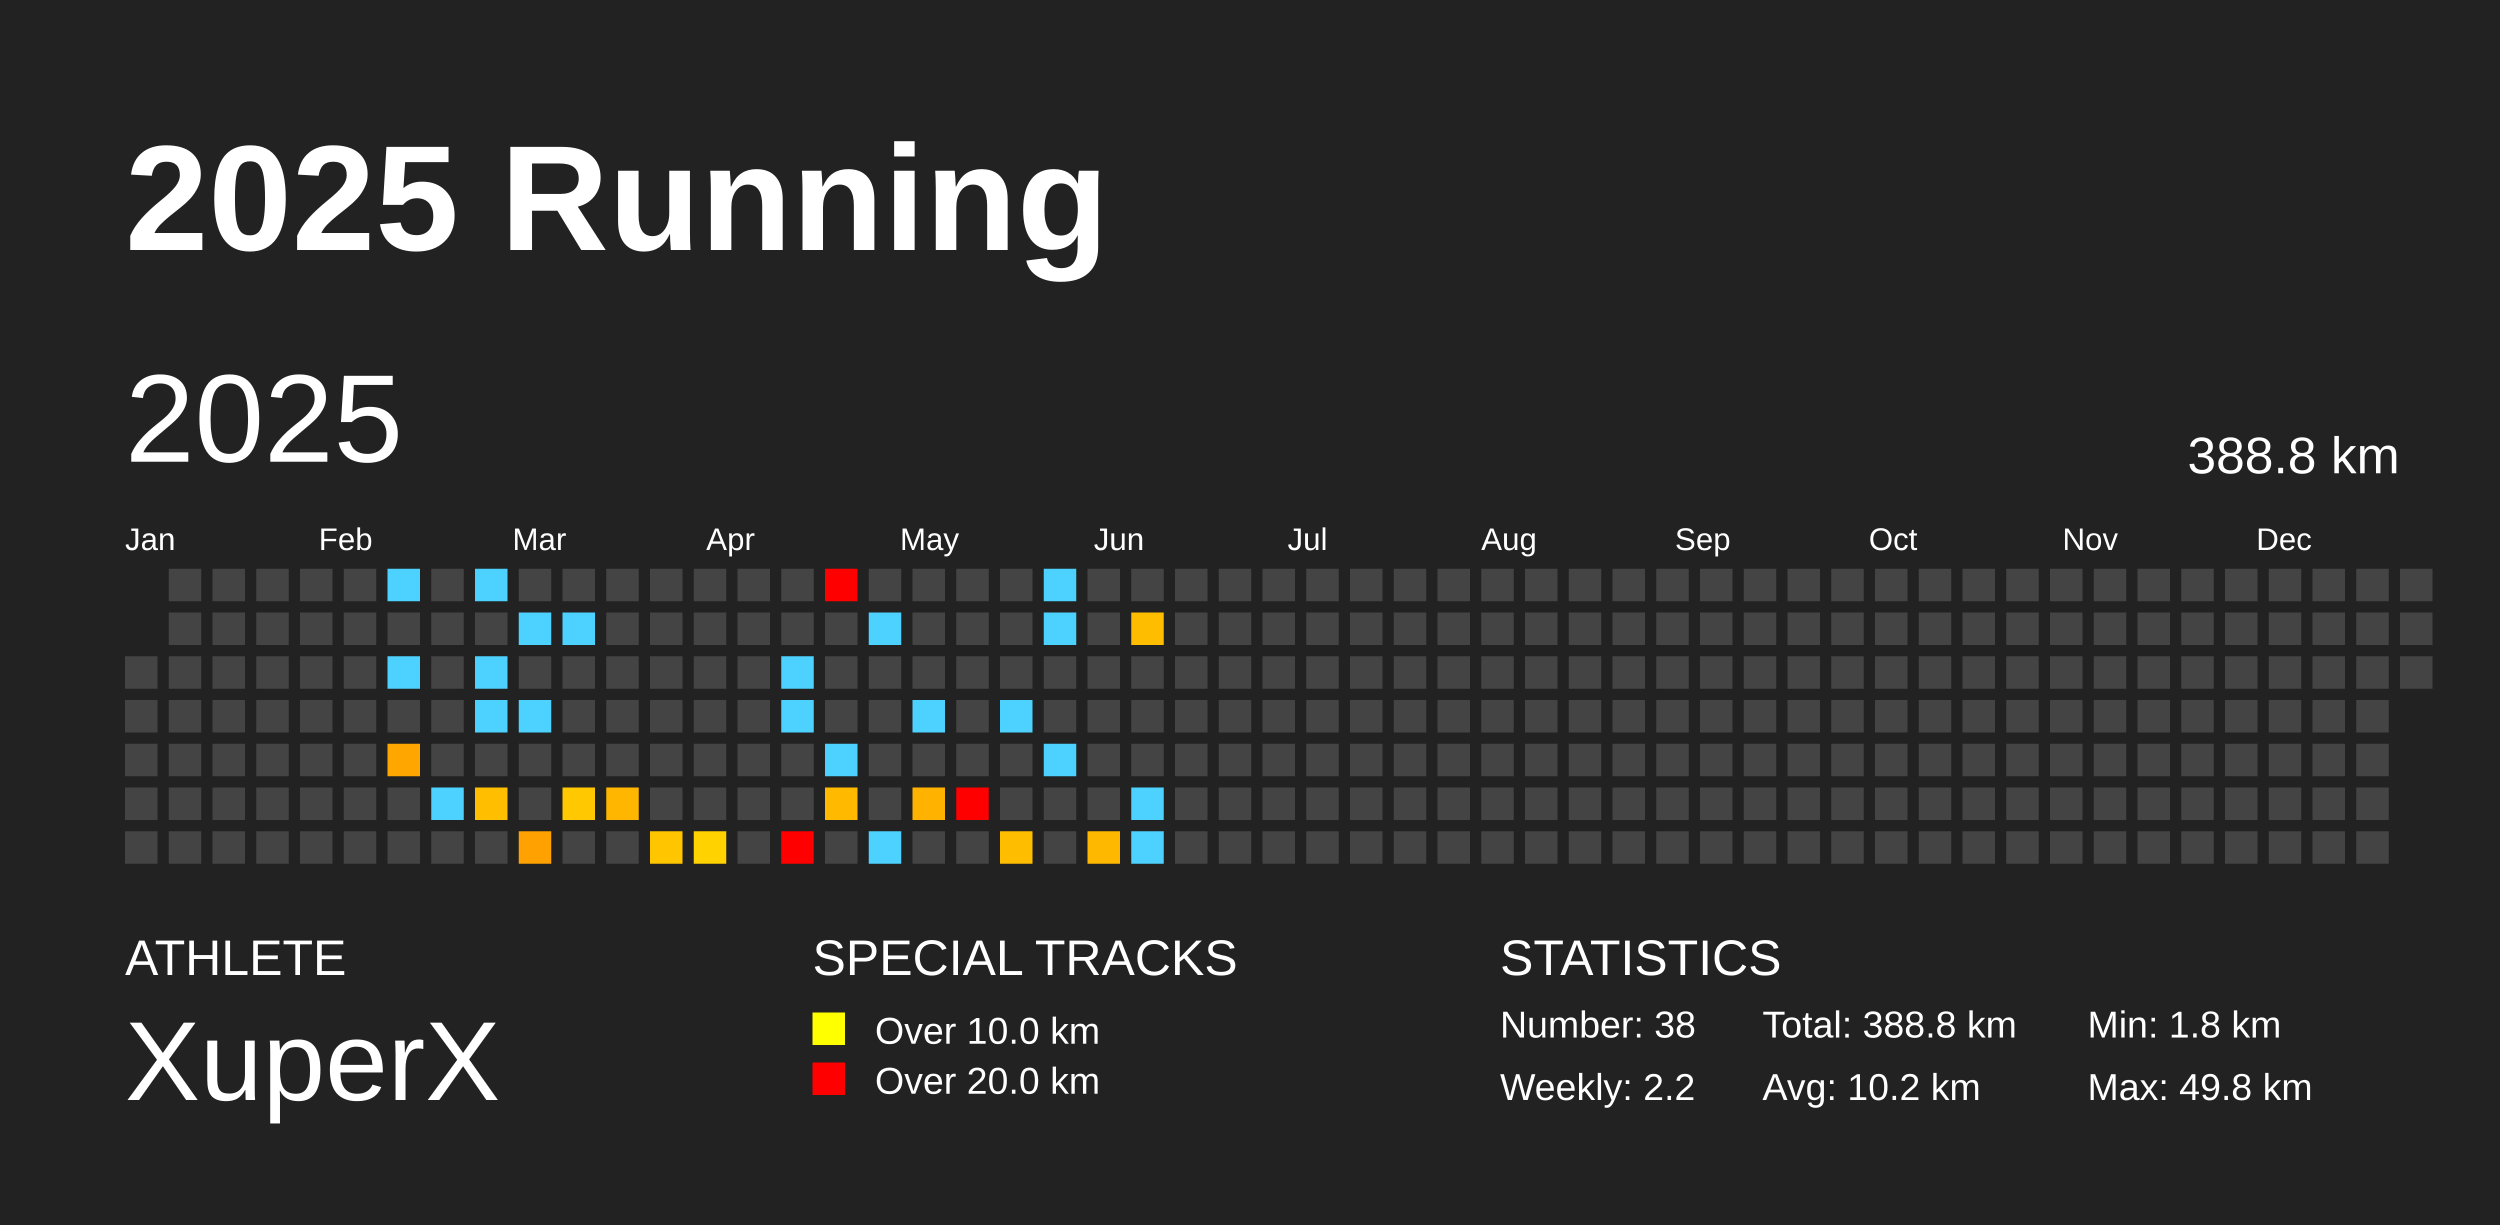
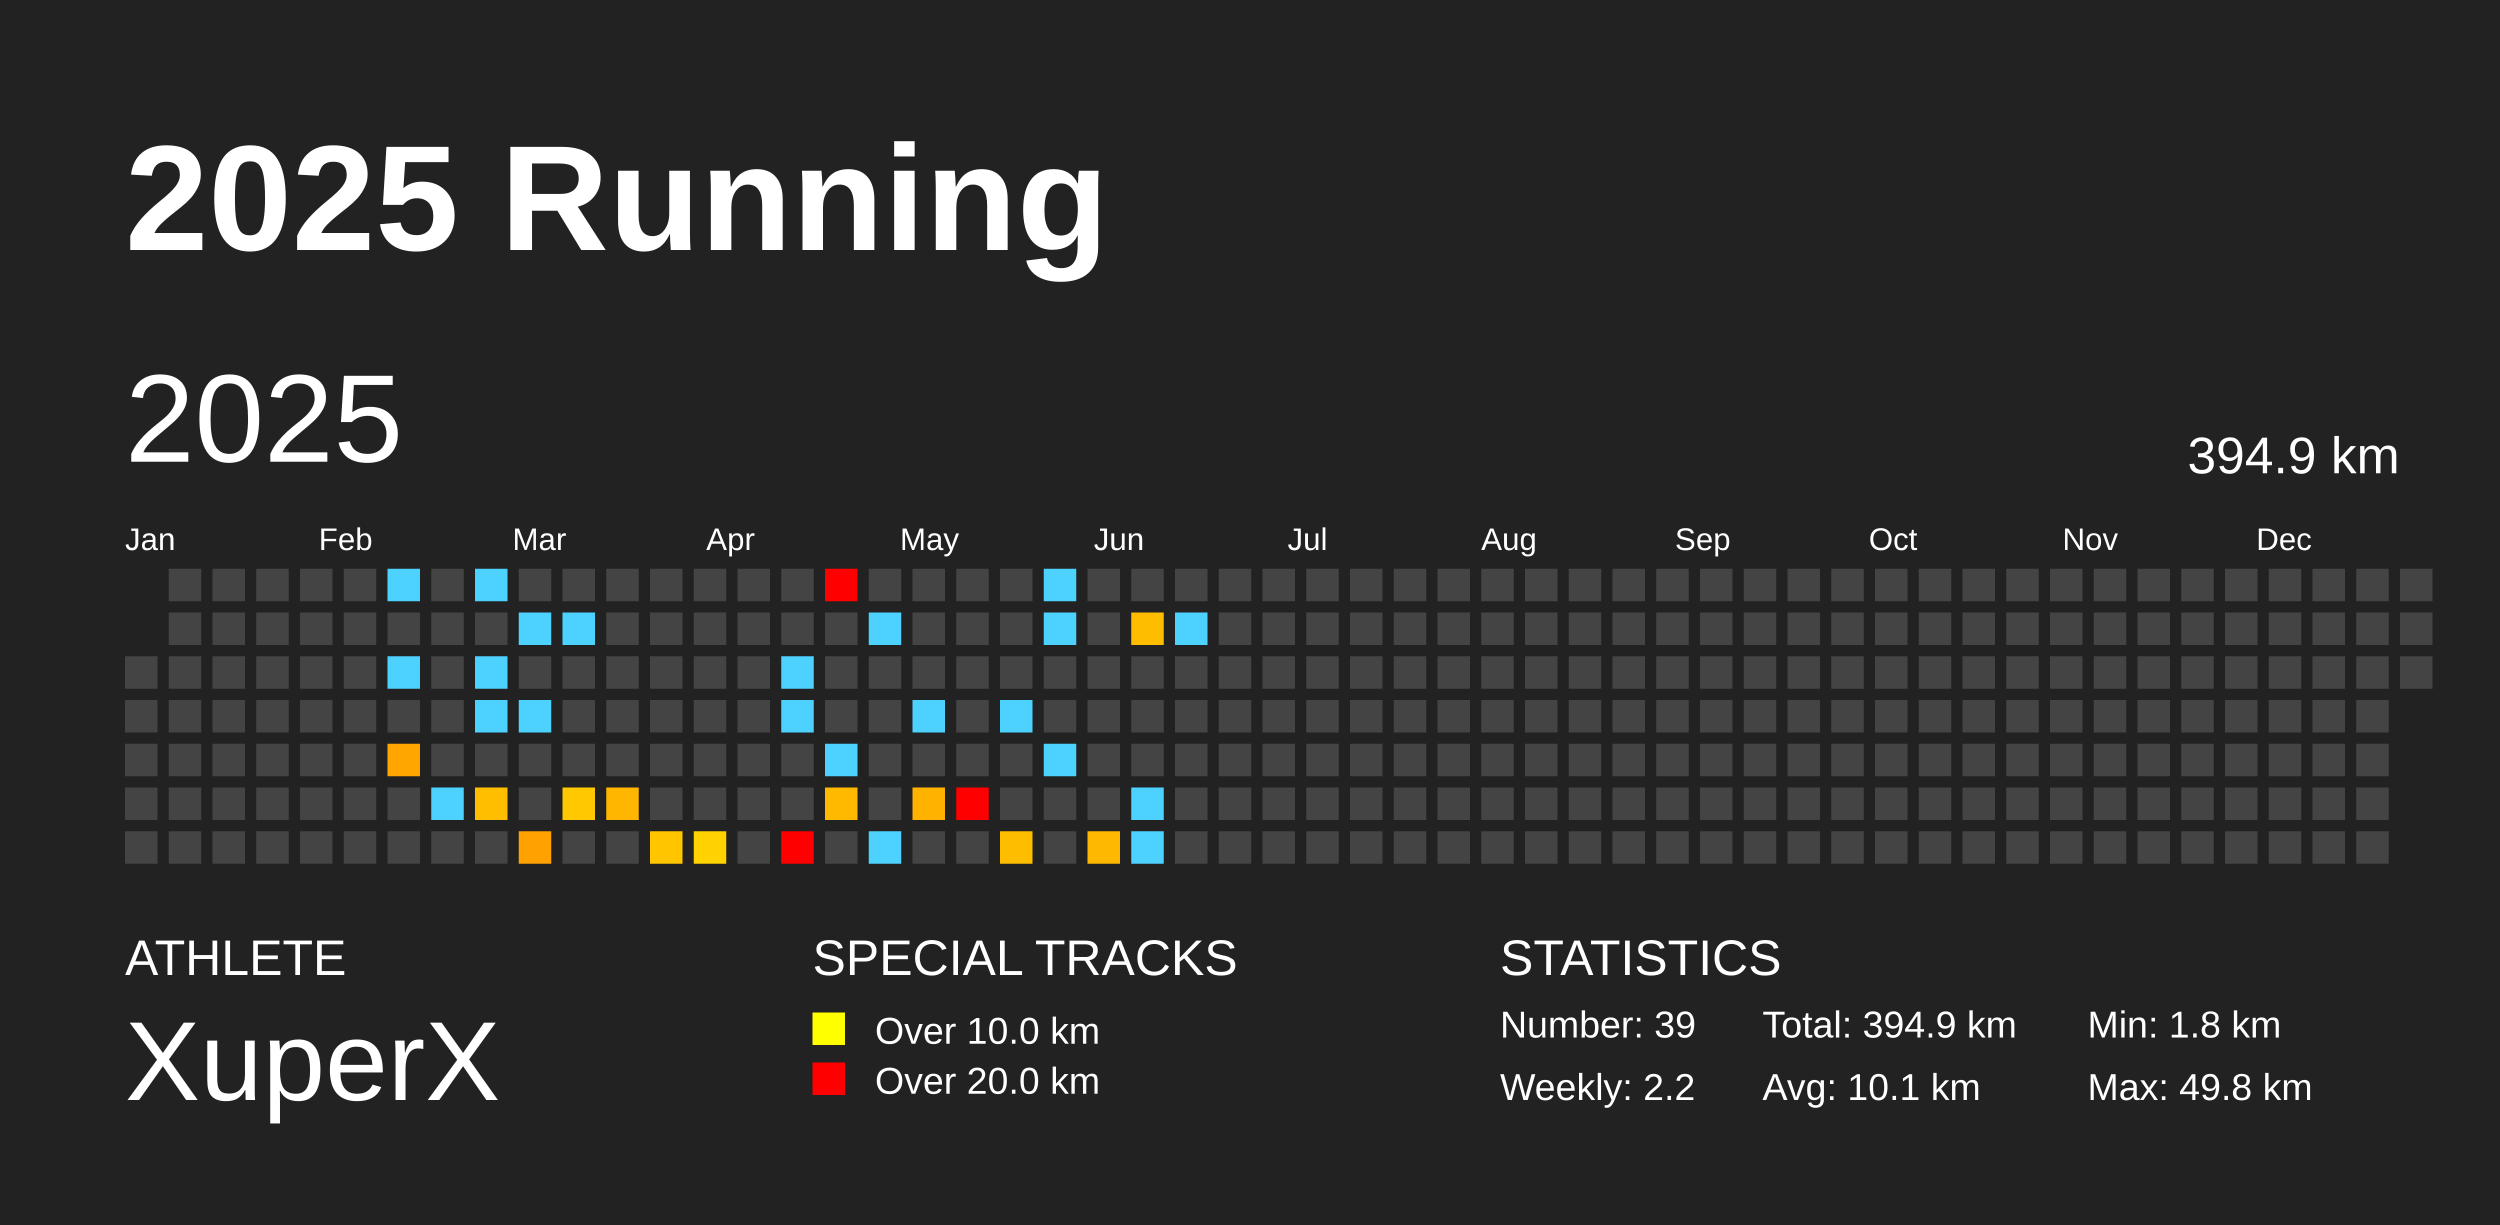
<svg xmlns="http://www.w3.org/2000/svg" baseProfile="full" height="98mm" version="1.1" viewBox="0,0,200,98" width="200mm">
  <defs />
  <rect fill="#222222" height="98" width="200" x="0" y="0" />
  <text fill="#FFFFFF" style="font-size:12px; font-family:Arial; font-weight:bold;" x="10" y="20">2025 Running</text>
  <text fill="#FFFFFF" style="font-size:4px; font-family:Arial" x="10" y="78">ATHLETE</text>
  <text fill="#FFFFFF" style="font-size:9px; font-family:Arial" x="10" y="88">XuperX</text>
  <text fill="#FFFFFF" style="font-size:4px; font-family:Arial" x="65" y="78">SPECIAL TRACKS</text>
  <rect fill="yellow" height="2.6" width="2.6" x="65" y="81" />
  <text fill="#FFFFFF" style="font-size:3px; font-family:Arial" x="70" y="83.5">Over 10.0 km</text>
  <rect fill="red" height="2.6" width="2.6" x="65" y="85" />
  <text fill="#FFFFFF" style="font-size:3px; font-family:Arial" x="70" y="87.5">Over 20.0 km</text>
  <text fill="#FFFFFF" style="font-size:4px; font-family:Arial" x="120" y="78">STATISTICS</text>
-   <text fill="#FFFFFF" style="font-size:3px; font-family:Arial" x="120" y="83">Number: 38</text>
+   <text fill="#FFFFFF" style="font-size:3px; font-family:Arial" x="120" y="83">Number: 39</text>
  <text fill="#FFFFFF" style="font-size:3px; font-family:Arial" x="120" y="88">Weekly: 2.2</text>
-   <text fill="#FFFFFF" style="font-size:3px; font-family:Arial" x="141" y="83">Total: 388.8 km</text>
-   <text fill="#FFFFFF" style="font-size:3px; font-family:Arial" x="141" y="88">Avg: 10.2 km</text>
+   <text fill="#FFFFFF" style="font-size:3px; font-family:Arial" x="141" y="83">Total: 394.9 km</text>
+   <text fill="#FFFFFF" style="font-size:3px; font-family:Arial" x="141" y="88">Avg: 10.1 km</text>
  <text fill="#FFFFFF" style="font-size:3px; font-family:Arial" x="167" y="83">Min: 1.8 km</text>
  <text fill="#FFFFFF" style="font-size:3px; font-family:Arial" x="167" y="88">Max: 49.8 km</text>
  <text dominant-baseline="hanging" fill="#FFFFFF" style="font-size:10.0px; font-family:Arial;" x="10" y="30">2025</text>
-   <text dominant-baseline="hanging" fill="#FFFFFF" style="font-size:4.125px; font-family:Arial;" x="175" y="35">388.8 km</text>
+   <text dominant-baseline="hanging" fill="#FFFFFF" style="font-size:4.125px; font-family:Arial;" x="175" y="35">394.9 km</text>
  <text fill="#FFFFFF" style="font-size:2.5px; font-family:Arial" x="10.0" y="44">Jan</text>
  <text fill="#FFFFFF" style="font-size:2.5px; font-family:Arial" x="25.5" y="44">Feb</text>
  <text fill="#FFFFFF" style="font-size:2.5px; font-family:Arial" x="41.0" y="44">Mar</text>
  <text fill="#FFFFFF" style="font-size:2.5px; font-family:Arial" x="56.5" y="44">Apr</text>
  <text fill="#FFFFFF" style="font-size:2.5px; font-family:Arial" x="72.0" y="44">May</text>
  <text fill="#FFFFFF" style="font-size:2.5px; font-family:Arial" x="87.5" y="44">Jun</text>
  <text fill="#FFFFFF" style="font-size:2.5px; font-family:Arial" x="103.0" y="44">Jul</text>
  <text fill="#FFFFFF" style="font-size:2.5px; font-family:Arial" x="118.5" y="44">Aug</text>
  <text fill="#FFFFFF" style="font-size:2.5px; font-family:Arial" x="134.0" y="44">Sep</text>
  <text fill="#FFFFFF" style="font-size:2.5px; font-family:Arial" x="149.5" y="44">Oct</text>
  <text fill="#FFFFFF" style="font-size:2.5px; font-family:Arial" x="165.0" y="44">Nov</text>
  <text fill="#FFFFFF" style="font-size:2.5px; font-family:Arial" x="180.5" y="44">Dec</text>
  <rect fill="#444444" height="2.6" width="2.6" x="10.0" y="52.5" />
  <rect fill="#444444" height="2.6" width="2.6" x="10.0" y="56.0" />
  <rect fill="#444444" height="2.6" width="2.6" x="10.0" y="59.5" />
  <rect fill="#444444" height="2.6" width="2.6" x="10.0" y="63.0" />
  <rect fill="#444444" height="2.6" width="2.6" x="10.0" y="66.5" />
  <rect fill="#444444" height="2.6" width="2.6" x="13.5" y="45.5" />
  <rect fill="#444444" height="2.6" width="2.6" x="13.5" y="49.0" />
  <rect fill="#444444" height="2.6" width="2.6" x="13.5" y="52.5" />
  <rect fill="#444444" height="2.6" width="2.6" x="13.5" y="56.0" />
  <rect fill="#444444" height="2.6" width="2.6" x="13.5" y="59.5" />
  <rect fill="#444444" height="2.6" width="2.6" x="13.5" y="63.0" />
  <rect fill="#444444" height="2.6" width="2.6" x="13.5" y="66.5" />
  <rect fill="#444444" height="2.6" width="2.6" x="17.0" y="45.5" />
  <rect fill="#444444" height="2.6" width="2.6" x="17.0" y="49.0" />
  <rect fill="#444444" height="2.6" width="2.6" x="17.0" y="52.5" />
  <rect fill="#444444" height="2.6" width="2.6" x="17.0" y="56.0" />
  <rect fill="#444444" height="2.6" width="2.6" x="17.0" y="59.5" />
  <rect fill="#444444" height="2.6" width="2.6" x="17.0" y="63.0" />
  <rect fill="#444444" height="2.6" width="2.6" x="17.0" y="66.5" />
  <rect fill="#444444" height="2.6" width="2.6" x="20.5" y="45.5" />
  <rect fill="#444444" height="2.6" width="2.6" x="20.5" y="49.0" />
  <rect fill="#444444" height="2.6" width="2.6" x="20.5" y="52.5" />
  <rect fill="#444444" height="2.6" width="2.6" x="20.5" y="56.0" />
  <rect fill="#444444" height="2.6" width="2.6" x="20.5" y="59.5" />
  <rect fill="#444444" height="2.6" width="2.6" x="20.5" y="63.0" />
  <rect fill="#444444" height="2.6" width="2.6" x="20.5" y="66.5" />
  <rect fill="#444444" height="2.6" width="2.6" x="24.0" y="45.5" />
  <rect fill="#444444" height="2.6" width="2.6" x="24.0" y="49.0" />
  <rect fill="#444444" height="2.6" width="2.6" x="24.0" y="52.5" />
  <rect fill="#444444" height="2.6" width="2.6" x="24.0" y="56.0" />
  <rect fill="#444444" height="2.6" width="2.6" x="24.0" y="59.5" />
  <rect fill="#444444" height="2.6" width="2.6" x="24.0" y="63.0" />
  <rect fill="#444444" height="2.6" width="2.6" x="24.0" y="66.5" />
  <rect fill="#444444" height="2.6" width="2.6" x="27.5" y="45.5" />
  <rect fill="#444444" height="2.6" width="2.6" x="27.5" y="49.0" />
  <rect fill="#444444" height="2.6" width="2.6" x="27.5" y="52.5" />
  <rect fill="#444444" height="2.6" width="2.6" x="27.5" y="56.0" />
  <rect fill="#444444" height="2.6" width="2.6" x="27.5" y="59.5" />
  <rect fill="#444444" height="2.6" width="2.6" x="27.5" y="63.0" />
  <rect fill="#444444" height="2.6" width="2.6" x="27.5" y="66.5" />
  <rect fill="#4dd2ff" height="2.6" width="2.6" x="31.0" y="45.5" />
  <rect fill="#444444" height="2.6" width="2.6" x="31.0" y="49.0" />
  <rect fill="#4dd2ff" height="2.6" width="2.6" x="31.0" y="52.5" />
  <rect fill="#444444" height="2.6" width="2.6" x="31.0" y="56.0" />
  <rect fill="#ffa700" height="2.6" width="2.6" x="31.0" y="59.5" />
  <rect fill="#444444" height="2.6" width="2.6" x="31.0" y="63.0" />
  <rect fill="#444444" height="2.6" width="2.6" x="31.0" y="66.5" />
  <rect fill="#444444" height="2.6" width="2.6" x="34.5" y="45.5" />
  <rect fill="#444444" height="2.6" width="2.6" x="34.5" y="49.0" />
  <rect fill="#444444" height="2.6" width="2.6" x="34.5" y="52.5" />
  <rect fill="#444444" height="2.6" width="2.6" x="34.5" y="56.0" />
  <rect fill="#444444" height="2.6" width="2.6" x="34.5" y="59.5" />
  <rect fill="#4dd2ff" height="2.6" width="2.6" x="34.5" y="63.0" />
  <rect fill="#444444" height="2.6" width="2.6" x="34.5" y="66.5" />
  <rect fill="#4dd2ff" height="2.6" width="2.6" x="38.0" y="45.5" />
  <rect fill="#444444" height="2.6" width="2.6" x="38.0" y="49.0" />
  <rect fill="#4dd2ff" height="2.6" width="2.6" x="38.0" y="52.5" />
  <rect fill="#4dd2ff" height="2.6" width="2.6" x="38.0" y="56.0" />
  <rect fill="#444444" height="2.6" width="2.6" x="38.0" y="59.5" />
  <rect fill="#ffbe00" height="2.6" width="2.6" x="38.0" y="63.0" />
  <rect fill="#444444" height="2.6" width="2.6" x="38.0" y="66.5" />
  <rect fill="#444444" height="2.6" width="2.6" x="41.5" y="45.5" />
  <rect fill="#4dd2ff" height="2.6" width="2.6" x="41.5" y="49.0" />
  <rect fill="#444444" height="2.6" width="2.6" x="41.5" y="52.5" />
  <rect fill="#4dd2ff" height="2.6" width="2.6" x="41.5" y="56.0" />
  <rect fill="#444444" height="2.6" width="2.6" x="41.5" y="59.5" />
  <rect fill="#444444" height="2.6" width="2.6" x="41.5" y="63.0" />
  <rect fill="#ffa100" height="2.6" width="2.6" x="41.5" y="66.5" />
  <rect fill="#444444" height="2.6" width="2.6" x="45.0" y="45.5" />
  <rect fill="#4dd2ff" height="2.6" width="2.6" x="45.0" y="49.0" />
  <rect fill="#444444" height="2.6" width="2.6" x="45.0" y="52.5" />
  <rect fill="#444444" height="2.6" width="2.6" x="45.0" y="56.0" />
  <rect fill="#444444" height="2.6" width="2.6" x="45.0" y="59.5" />
  <rect fill="#ffc800" height="2.6" width="2.6" x="45.0" y="63.0" />
  <rect fill="#444444" height="2.6" width="2.6" x="45.0" y="66.5" />
  <rect fill="#444444" height="2.6" width="2.6" x="48.5" y="45.5" />
  <rect fill="#444444" height="2.6" width="2.6" x="48.5" y="49.0" />
  <rect fill="#444444" height="2.6" width="2.6" x="48.5" y="52.5" />
  <rect fill="#444444" height="2.6" width="2.6" x="48.5" y="56.0" />
  <rect fill="#444444" height="2.6" width="2.6" x="48.5" y="59.5" />
  <rect fill="#ffb600" height="2.6" width="2.6" x="48.5" y="63.0" />
  <rect fill="#444444" height="2.6" width="2.6" x="48.5" y="66.5" />
  <rect fill="#444444" height="2.6" width="2.6" x="52.0" y="45.5" />
  <rect fill="#444444" height="2.6" width="2.6" x="52.0" y="49.0" />
  <rect fill="#444444" height="2.6" width="2.6" x="52.0" y="52.5" />
  <rect fill="#444444" height="2.6" width="2.6" x="52.0" y="56.0" />
  <rect fill="#444444" height="2.6" width="2.6" x="52.0" y="59.5" />
  <rect fill="#444444" height="2.6" width="2.6" x="52.0" y="63.0" />
  <rect fill="#ffc600" height="2.6" width="2.6" x="52.0" y="66.5" />
  <rect fill="#444444" height="2.6" width="2.6" x="55.5" y="45.5" />
  <rect fill="#444444" height="2.6" width="2.6" x="55.5" y="49.0" />
  <rect fill="#444444" height="2.6" width="2.6" x="55.5" y="52.5" />
  <rect fill="#444444" height="2.6" width="2.6" x="55.5" y="56.0" />
  <rect fill="#444444" height="2.6" width="2.6" x="55.5" y="59.5" />
  <rect fill="#444444" height="2.6" width="2.6" x="55.5" y="63.0" />
  <rect fill="#ffd200" height="2.6" width="2.6" x="55.5" y="66.5" />
  <rect fill="#444444" height="2.6" width="2.6" x="59.0" y="45.5" />
  <rect fill="#444444" height="2.6" width="2.6" x="59.0" y="49.0" />
  <rect fill="#444444" height="2.6" width="2.6" x="59.0" y="52.5" />
  <rect fill="#444444" height="2.6" width="2.6" x="59.0" y="56.0" />
  <rect fill="#444444" height="2.6" width="2.6" x="59.0" y="59.5" />
  <rect fill="#444444" height="2.6" width="2.6" x="59.0" y="63.0" />
  <rect fill="#444444" height="2.6" width="2.6" x="59.0" y="66.5" />
  <rect fill="#444444" height="2.6" width="2.6" x="62.5" y="45.5" />
  <rect fill="#444444" height="2.6" width="2.6" x="62.5" y="49.0" />
  <rect fill="#4dd2ff" height="2.6" width="2.6" x="62.5" y="52.5" />
  <rect fill="#4dd2ff" height="2.6" width="2.6" x="62.5" y="56.0" />
  <rect fill="#444444" height="2.6" width="2.6" x="62.5" y="59.5" />
  <rect fill="#444444" height="2.6" width="2.6" x="62.5" y="63.0" />
  <rect fill="red" height="2.6" width="2.6" x="62.5" y="66.5" />
  <rect fill="red" height="2.6" width="2.6" x="66.0" y="45.5" />
  <rect fill="#444444" height="2.6" width="2.6" x="66.0" y="49.0" />
  <rect fill="#444444" height="2.6" width="2.6" x="66.0" y="52.5" />
  <rect fill="#444444" height="2.6" width="2.6" x="66.0" y="56.0" />
  <rect fill="#4dd2ff" height="2.6" width="2.6" x="66.0" y="59.5" />
  <rect fill="#ffba00" height="2.6" width="2.6" x="66.0" y="63.0" />
  <rect fill="#444444" height="2.6" width="2.6" x="66.0" y="66.5" />
  <rect fill="#444444" height="2.6" width="2.6" x="69.5" y="45.5" />
  <rect fill="#4dd2ff" height="2.6" width="2.6" x="69.5" y="49.0" />
  <rect fill="#444444" height="2.6" width="2.6" x="69.5" y="52.5" />
  <rect fill="#444444" height="2.6" width="2.6" x="69.5" y="56.0" />
  <rect fill="#444444" height="2.6" width="2.6" x="69.5" y="59.5" />
  <rect fill="#444444" height="2.6" width="2.6" x="69.5" y="63.0" />
  <rect fill="#4dd2ff" height="2.6" width="2.6" x="69.5" y="66.5" />
  <rect fill="#444444" height="2.6" width="2.6" x="73.0" y="45.5" />
  <rect fill="#444444" height="2.6" width="2.6" x="73.0" y="49.0" />
  <rect fill="#444444" height="2.6" width="2.6" x="73.0" y="52.5" />
  <rect fill="#4dd2ff" height="2.6" width="2.6" x="73.0" y="56.0" />
  <rect fill="#444444" height="2.6" width="2.6" x="73.0" y="59.5" />
  <rect fill="#ffb300" height="2.6" width="2.6" x="73.0" y="63.0" />
  <rect fill="#444444" height="2.6" width="2.6" x="73.0" y="66.5" />
  <rect fill="#444444" height="2.6" width="2.6" x="76.5" y="45.5" />
  <rect fill="#444444" height="2.6" width="2.6" x="76.5" y="49.0" />
  <rect fill="#444444" height="2.6" width="2.6" x="76.5" y="52.5" />
  <rect fill="#444444" height="2.6" width="2.6" x="76.5" y="56.0" />
  <rect fill="#444444" height="2.6" width="2.6" x="76.5" y="59.5" />
  <rect fill="red" height="2.6" width="2.6" x="76.5" y="63.0" />
  <rect fill="#444444" height="2.6" width="2.6" x="76.5" y="66.5" />
  <rect fill="#444444" height="2.6" width="2.6" x="80.0" y="45.5" />
  <rect fill="#444444" height="2.6" width="2.6" x="80.0" y="49.0" />
  <rect fill="#444444" height="2.6" width="2.6" x="80.0" y="52.5" />
  <rect fill="#4dd2ff" height="2.6" width="2.6" x="80.0" y="56.0" />
  <rect fill="#444444" height="2.6" width="2.6" x="80.0" y="59.5" />
  <rect fill="#444444" height="2.6" width="2.6" x="80.0" y="63.0" />
  <rect fill="#ffbd00" height="2.6" width="2.6" x="80.0" y="66.5" />
  <rect fill="#4dd2ff" height="2.6" width="2.6" x="83.5" y="45.5" />
  <rect fill="#4dd2ff" height="2.6" width="2.6" x="83.5" y="49.0" />
  <rect fill="#444444" height="2.6" width="2.6" x="83.5" y="52.5" />
  <rect fill="#444444" height="2.6" width="2.6" x="83.5" y="56.0" />
  <rect fill="#4dd2ff" height="2.6" width="2.6" x="83.5" y="59.5" />
  <rect fill="#444444" height="2.6" width="2.6" x="83.5" y="63.0" />
  <rect fill="#444444" height="2.6" width="2.6" x="83.5" y="66.5" />
  <rect fill="#444444" height="2.6" width="2.6" x="87.0" y="45.5" />
  <rect fill="#444444" height="2.6" width="2.6" x="87.0" y="49.0" />
  <rect fill="#444444" height="2.6" width="2.6" x="87.0" y="52.5" />
  <rect fill="#444444" height="2.6" width="2.6" x="87.0" y="56.0" />
  <rect fill="#444444" height="2.6" width="2.6" x="87.0" y="59.5" />
  <rect fill="#444444" height="2.6" width="2.6" x="87.0" y="63.0" />
  <rect fill="#ffb800" height="2.6" width="2.6" x="87.0" y="66.5" />
  <rect fill="#444444" height="2.6" width="2.6" x="90.5" y="45.5" />
  <rect fill="#ffbd00" height="2.6" width="2.6" x="90.5" y="49.0" />
  <rect fill="#444444" height="2.6" width="2.6" x="90.5" y="52.5" />
  <rect fill="#444444" height="2.6" width="2.6" x="90.5" y="56.0" />
  <rect fill="#444444" height="2.6" width="2.6" x="90.5" y="59.5" />
  <rect fill="#4dd2ff" height="2.6" width="2.6" x="90.5" y="63.0" />
  <rect fill="#4dd2ff" height="2.6" width="2.6" x="90.5" y="66.5" />
  <rect fill="#444444" height="2.6" width="2.6" x="94.0" y="45.5" />
-   <rect fill="#444444" height="2.6" width="2.6" x="94.0" y="49.0" />
+   <rect fill="#4dd2ff" height="2.6" width="2.6" x="94.0" y="49.0" />
  <rect fill="#444444" height="2.6" width="2.6" x="94.0" y="52.5" />
  <rect fill="#444444" height="2.6" width="2.6" x="94.0" y="56.0" />
  <rect fill="#444444" height="2.6" width="2.6" x="94.0" y="59.5" />
  <rect fill="#444444" height="2.6" width="2.6" x="94.0" y="63.0" />
  <rect fill="#444444" height="2.6" width="2.6" x="94.0" y="66.5" />
  <rect fill="#444444" height="2.6" width="2.6" x="97.5" y="45.5" />
  <rect fill="#444444" height="2.6" width="2.6" x="97.5" y="49.0" />
  <rect fill="#444444" height="2.6" width="2.6" x="97.5" y="52.5" />
  <rect fill="#444444" height="2.6" width="2.6" x="97.5" y="56.0" />
  <rect fill="#444444" height="2.6" width="2.6" x="97.5" y="59.5" />
  <rect fill="#444444" height="2.6" width="2.6" x="97.5" y="63.0" />
  <rect fill="#444444" height="2.6" width="2.6" x="97.5" y="66.5" />
  <rect fill="#444444" height="2.6" width="2.6" x="101.0" y="45.5" />
  <rect fill="#444444" height="2.6" width="2.6" x="101.0" y="49.0" />
  <rect fill="#444444" height="2.6" width="2.6" x="101.0" y="52.5" />
  <rect fill="#444444" height="2.6" width="2.6" x="101.0" y="56.0" />
  <rect fill="#444444" height="2.6" width="2.6" x="101.0" y="59.5" />
  <rect fill="#444444" height="2.6" width="2.6" x="101.0" y="63.0" />
  <rect fill="#444444" height="2.6" width="2.6" x="101.0" y="66.5" />
  <rect fill="#444444" height="2.6" width="2.6" x="104.5" y="45.5" />
  <rect fill="#444444" height="2.6" width="2.6" x="104.5" y="49.0" />
  <rect fill="#444444" height="2.6" width="2.6" x="104.5" y="52.5" />
  <rect fill="#444444" height="2.6" width="2.6" x="104.5" y="56.0" />
  <rect fill="#444444" height="2.6" width="2.6" x="104.5" y="59.5" />
  <rect fill="#444444" height="2.6" width="2.6" x="104.5" y="63.0" />
  <rect fill="#444444" height="2.6" width="2.6" x="104.5" y="66.5" />
  <rect fill="#444444" height="2.6" width="2.6" x="108.0" y="45.5" />
  <rect fill="#444444" height="2.6" width="2.6" x="108.0" y="49.0" />
  <rect fill="#444444" height="2.6" width="2.6" x="108.0" y="52.5" />
  <rect fill="#444444" height="2.6" width="2.6" x="108.0" y="56.0" />
  <rect fill="#444444" height="2.6" width="2.6" x="108.0" y="59.5" />
  <rect fill="#444444" height="2.6" width="2.6" x="108.0" y="63.0" />
  <rect fill="#444444" height="2.6" width="2.6" x="108.0" y="66.5" />
  <rect fill="#444444" height="2.6" width="2.6" x="111.5" y="45.5" />
  <rect fill="#444444" height="2.6" width="2.6" x="111.5" y="49.0" />
  <rect fill="#444444" height="2.6" width="2.6" x="111.5" y="52.5" />
  <rect fill="#444444" height="2.6" width="2.6" x="111.5" y="56.0" />
  <rect fill="#444444" height="2.6" width="2.6" x="111.5" y="59.5" />
  <rect fill="#444444" height="2.6" width="2.6" x="111.5" y="63.0" />
  <rect fill="#444444" height="2.6" width="2.6" x="111.5" y="66.5" />
  <rect fill="#444444" height="2.6" width="2.6" x="115.0" y="45.5" />
  <rect fill="#444444" height="2.6" width="2.6" x="115.0" y="49.0" />
  <rect fill="#444444" height="2.6" width="2.6" x="115.0" y="52.5" />
  <rect fill="#444444" height="2.6" width="2.6" x="115.0" y="56.0" />
  <rect fill="#444444" height="2.6" width="2.6" x="115.0" y="59.5" />
  <rect fill="#444444" height="2.6" width="2.6" x="115.0" y="63.0" />
  <rect fill="#444444" height="2.6" width="2.6" x="115.0" y="66.5" />
  <rect fill="#444444" height="2.6" width="2.6" x="118.5" y="45.5" />
  <rect fill="#444444" height="2.6" width="2.6" x="118.5" y="49.0" />
  <rect fill="#444444" height="2.6" width="2.6" x="118.5" y="52.5" />
  <rect fill="#444444" height="2.6" width="2.6" x="118.5" y="56.0" />
  <rect fill="#444444" height="2.6" width="2.6" x="118.5" y="59.5" />
  <rect fill="#444444" height="2.6" width="2.6" x="118.5" y="63.0" />
  <rect fill="#444444" height="2.6" width="2.6" x="118.5" y="66.5" />
  <rect fill="#444444" height="2.6" width="2.6" x="122.0" y="45.5" />
  <rect fill="#444444" height="2.6" width="2.6" x="122.0" y="49.0" />
  <rect fill="#444444" height="2.6" width="2.6" x="122.0" y="52.5" />
  <rect fill="#444444" height="2.6" width="2.6" x="122.0" y="56.0" />
  <rect fill="#444444" height="2.6" width="2.6" x="122.0" y="59.5" />
  <rect fill="#444444" height="2.6" width="2.6" x="122.0" y="63.0" />
  <rect fill="#444444" height="2.6" width="2.6" x="122.0" y="66.5" />
  <rect fill="#444444" height="2.6" width="2.6" x="125.5" y="45.5" />
  <rect fill="#444444" height="2.6" width="2.6" x="125.5" y="49.0" />
  <rect fill="#444444" height="2.6" width="2.6" x="125.5" y="52.5" />
  <rect fill="#444444" height="2.6" width="2.6" x="125.5" y="56.0" />
  <rect fill="#444444" height="2.6" width="2.6" x="125.5" y="59.5" />
  <rect fill="#444444" height="2.6" width="2.6" x="125.5" y="63.0" />
  <rect fill="#444444" height="2.6" width="2.6" x="125.5" y="66.5" />
  <rect fill="#444444" height="2.6" width="2.6" x="129.0" y="45.5" />
  <rect fill="#444444" height="2.6" width="2.6" x="129.0" y="49.0" />
  <rect fill="#444444" height="2.6" width="2.6" x="129.0" y="52.5" />
  <rect fill="#444444" height="2.6" width="2.6" x="129.0" y="56.0" />
  <rect fill="#444444" height="2.6" width="2.6" x="129.0" y="59.5" />
  <rect fill="#444444" height="2.6" width="2.6" x="129.0" y="63.0" />
  <rect fill="#444444" height="2.6" width="2.6" x="129.0" y="66.5" />
  <rect fill="#444444" height="2.6" width="2.6" x="132.5" y="45.5" />
  <rect fill="#444444" height="2.6" width="2.6" x="132.5" y="49.0" />
  <rect fill="#444444" height="2.6" width="2.6" x="132.5" y="52.5" />
  <rect fill="#444444" height="2.6" width="2.6" x="132.5" y="56.0" />
  <rect fill="#444444" height="2.6" width="2.6" x="132.5" y="59.5" />
  <rect fill="#444444" height="2.6" width="2.6" x="132.5" y="63.0" />
  <rect fill="#444444" height="2.6" width="2.6" x="132.5" y="66.5" />
  <rect fill="#444444" height="2.6" width="2.6" x="136.0" y="45.5" />
  <rect fill="#444444" height="2.6" width="2.6" x="136.0" y="49.0" />
  <rect fill="#444444" height="2.6" width="2.6" x="136.0" y="52.5" />
  <rect fill="#444444" height="2.6" width="2.6" x="136.0" y="56.0" />
  <rect fill="#444444" height="2.6" width="2.6" x="136.0" y="59.5" />
  <rect fill="#444444" height="2.6" width="2.6" x="136.0" y="63.0" />
  <rect fill="#444444" height="2.6" width="2.6" x="136.0" y="66.5" />
  <rect fill="#444444" height="2.6" width="2.6" x="139.5" y="45.5" />
  <rect fill="#444444" height="2.6" width="2.6" x="139.5" y="49.0" />
  <rect fill="#444444" height="2.6" width="2.6" x="139.5" y="52.5" />
  <rect fill="#444444" height="2.6" width="2.6" x="139.5" y="56.0" />
  <rect fill="#444444" height="2.6" width="2.6" x="139.5" y="59.5" />
  <rect fill="#444444" height="2.6" width="2.6" x="139.5" y="63.0" />
  <rect fill="#444444" height="2.6" width="2.6" x="139.5" y="66.5" />
  <rect fill="#444444" height="2.6" width="2.6" x="143.0" y="45.5" />
  <rect fill="#444444" height="2.6" width="2.6" x="143.0" y="49.0" />
  <rect fill="#444444" height="2.6" width="2.6" x="143.0" y="52.5" />
  <rect fill="#444444" height="2.6" width="2.6" x="143.0" y="56.0" />
  <rect fill="#444444" height="2.6" width="2.6" x="143.0" y="59.5" />
  <rect fill="#444444" height="2.6" width="2.6" x="143.0" y="63.0" />
  <rect fill="#444444" height="2.6" width="2.6" x="143.0" y="66.5" />
  <rect fill="#444444" height="2.6" width="2.6" x="146.5" y="45.5" />
  <rect fill="#444444" height="2.6" width="2.6" x="146.5" y="49.0" />
  <rect fill="#444444" height="2.6" width="2.6" x="146.5" y="52.5" />
  <rect fill="#444444" height="2.6" width="2.6" x="146.5" y="56.0" />
  <rect fill="#444444" height="2.6" width="2.6" x="146.5" y="59.5" />
  <rect fill="#444444" height="2.6" width="2.6" x="146.5" y="63.0" />
  <rect fill="#444444" height="2.6" width="2.6" x="146.5" y="66.5" />
  <rect fill="#444444" height="2.6" width="2.6" x="150.0" y="45.5" />
  <rect fill="#444444" height="2.6" width="2.6" x="150.0" y="49.0" />
  <rect fill="#444444" height="2.6" width="2.6" x="150.0" y="52.5" />
  <rect fill="#444444" height="2.6" width="2.6" x="150.0" y="56.0" />
  <rect fill="#444444" height="2.6" width="2.6" x="150.0" y="59.5" />
  <rect fill="#444444" height="2.6" width="2.6" x="150.0" y="63.0" />
  <rect fill="#444444" height="2.6" width="2.6" x="150.0" y="66.5" />
  <rect fill="#444444" height="2.6" width="2.6" x="153.5" y="45.5" />
  <rect fill="#444444" height="2.6" width="2.6" x="153.5" y="49.0" />
  <rect fill="#444444" height="2.6" width="2.6" x="153.5" y="52.5" />
  <rect fill="#444444" height="2.6" width="2.6" x="153.5" y="56.0" />
  <rect fill="#444444" height="2.6" width="2.6" x="153.5" y="59.5" />
  <rect fill="#444444" height="2.6" width="2.6" x="153.5" y="63.0" />
  <rect fill="#444444" height="2.6" width="2.6" x="153.5" y="66.5" />
  <rect fill="#444444" height="2.6" width="2.6" x="157.0" y="45.5" />
  <rect fill="#444444" height="2.6" width="2.6" x="157.0" y="49.0" />
  <rect fill="#444444" height="2.6" width="2.6" x="157.0" y="52.5" />
  <rect fill="#444444" height="2.6" width="2.6" x="157.0" y="56.0" />
  <rect fill="#444444" height="2.6" width="2.6" x="157.0" y="59.5" />
  <rect fill="#444444" height="2.6" width="2.6" x="157.0" y="63.0" />
  <rect fill="#444444" height="2.6" width="2.6" x="157.0" y="66.5" />
  <rect fill="#444444" height="2.6" width="2.6" x="160.5" y="45.5" />
  <rect fill="#444444" height="2.6" width="2.6" x="160.5" y="49.0" />
  <rect fill="#444444" height="2.6" width="2.6" x="160.5" y="52.5" />
  <rect fill="#444444" height="2.6" width="2.6" x="160.5" y="56.0" />
  <rect fill="#444444" height="2.6" width="2.6" x="160.5" y="59.5" />
  <rect fill="#444444" height="2.6" width="2.6" x="160.5" y="63.0" />
  <rect fill="#444444" height="2.6" width="2.6" x="160.5" y="66.5" />
  <rect fill="#444444" height="2.6" width="2.6" x="164.0" y="45.5" />
  <rect fill="#444444" height="2.6" width="2.6" x="164.0" y="49.0" />
  <rect fill="#444444" height="2.6" width="2.6" x="164.0" y="52.5" />
  <rect fill="#444444" height="2.6" width="2.6" x="164.0" y="56.0" />
  <rect fill="#444444" height="2.6" width="2.6" x="164.0" y="59.5" />
  <rect fill="#444444" height="2.6" width="2.6" x="164.0" y="63.0" />
  <rect fill="#444444" height="2.6" width="2.6" x="164.0" y="66.5" />
  <rect fill="#444444" height="2.6" width="2.6" x="167.5" y="45.5" />
  <rect fill="#444444" height="2.6" width="2.6" x="167.5" y="49.0" />
  <rect fill="#444444" height="2.6" width="2.6" x="167.5" y="52.5" />
  <rect fill="#444444" height="2.6" width="2.6" x="167.5" y="56.0" />
  <rect fill="#444444" height="2.6" width="2.6" x="167.5" y="59.5" />
  <rect fill="#444444" height="2.6" width="2.6" x="167.5" y="63.0" />
  <rect fill="#444444" height="2.6" width="2.6" x="167.5" y="66.5" />
  <rect fill="#444444" height="2.6" width="2.6" x="171.0" y="45.5" />
  <rect fill="#444444" height="2.6" width="2.6" x="171.0" y="49.0" />
  <rect fill="#444444" height="2.6" width="2.6" x="171.0" y="52.5" />
  <rect fill="#444444" height="2.6" width="2.6" x="171.0" y="56.0" />
  <rect fill="#444444" height="2.6" width="2.6" x="171.0" y="59.5" />
  <rect fill="#444444" height="2.6" width="2.6" x="171.0" y="63.0" />
  <rect fill="#444444" height="2.6" width="2.6" x="171.0" y="66.5" />
  <rect fill="#444444" height="2.6" width="2.6" x="174.5" y="45.5" />
  <rect fill="#444444" height="2.6" width="2.6" x="174.5" y="49.0" />
  <rect fill="#444444" height="2.6" width="2.6" x="174.5" y="52.5" />
  <rect fill="#444444" height="2.6" width="2.6" x="174.5" y="56.0" />
  <rect fill="#444444" height="2.6" width="2.6" x="174.5" y="59.5" />
  <rect fill="#444444" height="2.6" width="2.6" x="174.5" y="63.0" />
  <rect fill="#444444" height="2.6" width="2.6" x="174.5" y="66.5" />
  <rect fill="#444444" height="2.6" width="2.6" x="178.0" y="45.5" />
  <rect fill="#444444" height="2.6" width="2.6" x="178.0" y="49.0" />
  <rect fill="#444444" height="2.6" width="2.6" x="178.0" y="52.5" />
  <rect fill="#444444" height="2.6" width="2.6" x="178.0" y="56.0" />
  <rect fill="#444444" height="2.6" width="2.6" x="178.0" y="59.5" />
  <rect fill="#444444" height="2.6" width="2.6" x="178.0" y="63.0" />
  <rect fill="#444444" height="2.6" width="2.6" x="178.0" y="66.5" />
  <rect fill="#444444" height="2.6" width="2.6" x="181.5" y="45.5" />
  <rect fill="#444444" height="2.6" width="2.6" x="181.5" y="49.0" />
  <rect fill="#444444" height="2.6" width="2.6" x="181.5" y="52.5" />
  <rect fill="#444444" height="2.6" width="2.6" x="181.5" y="56.0" />
  <rect fill="#444444" height="2.6" width="2.6" x="181.5" y="59.5" />
  <rect fill="#444444" height="2.6" width="2.6" x="181.5" y="63.0" />
  <rect fill="#444444" height="2.6" width="2.6" x="181.5" y="66.5" />
  <rect fill="#444444" height="2.6" width="2.6" x="185.0" y="45.5" />
  <rect fill="#444444" height="2.6" width="2.6" x="185.0" y="49.0" />
  <rect fill="#444444" height="2.6" width="2.6" x="185.0" y="52.5" />
  <rect fill="#444444" height="2.6" width="2.6" x="185.0" y="56.0" />
  <rect fill="#444444" height="2.6" width="2.6" x="185.0" y="59.5" />
  <rect fill="#444444" height="2.6" width="2.6" x="185.0" y="63.0" />
  <rect fill="#444444" height="2.6" width="2.6" x="185.0" y="66.5" />
  <rect fill="#444444" height="2.6" width="2.6" x="188.5" y="45.5" />
  <rect fill="#444444" height="2.6" width="2.6" x="188.5" y="49.0" />
  <rect fill="#444444" height="2.6" width="2.6" x="188.5" y="52.5" />
  <rect fill="#444444" height="2.6" width="2.6" x="188.5" y="56.0" />
  <rect fill="#444444" height="2.6" width="2.6" x="188.5" y="59.5" />
  <rect fill="#444444" height="2.6" width="2.6" x="188.5" y="63.0" />
  <rect fill="#444444" height="2.6" width="2.6" x="188.5" y="66.5" />
  <rect fill="#444444" height="2.6" width="2.6" x="192.0" y="45.5" />
  <rect fill="#444444" height="2.6" width="2.6" x="192.0" y="49.0" />
  <rect fill="#444444" height="2.6" width="2.6" x="192.0" y="52.5" />
</svg>
